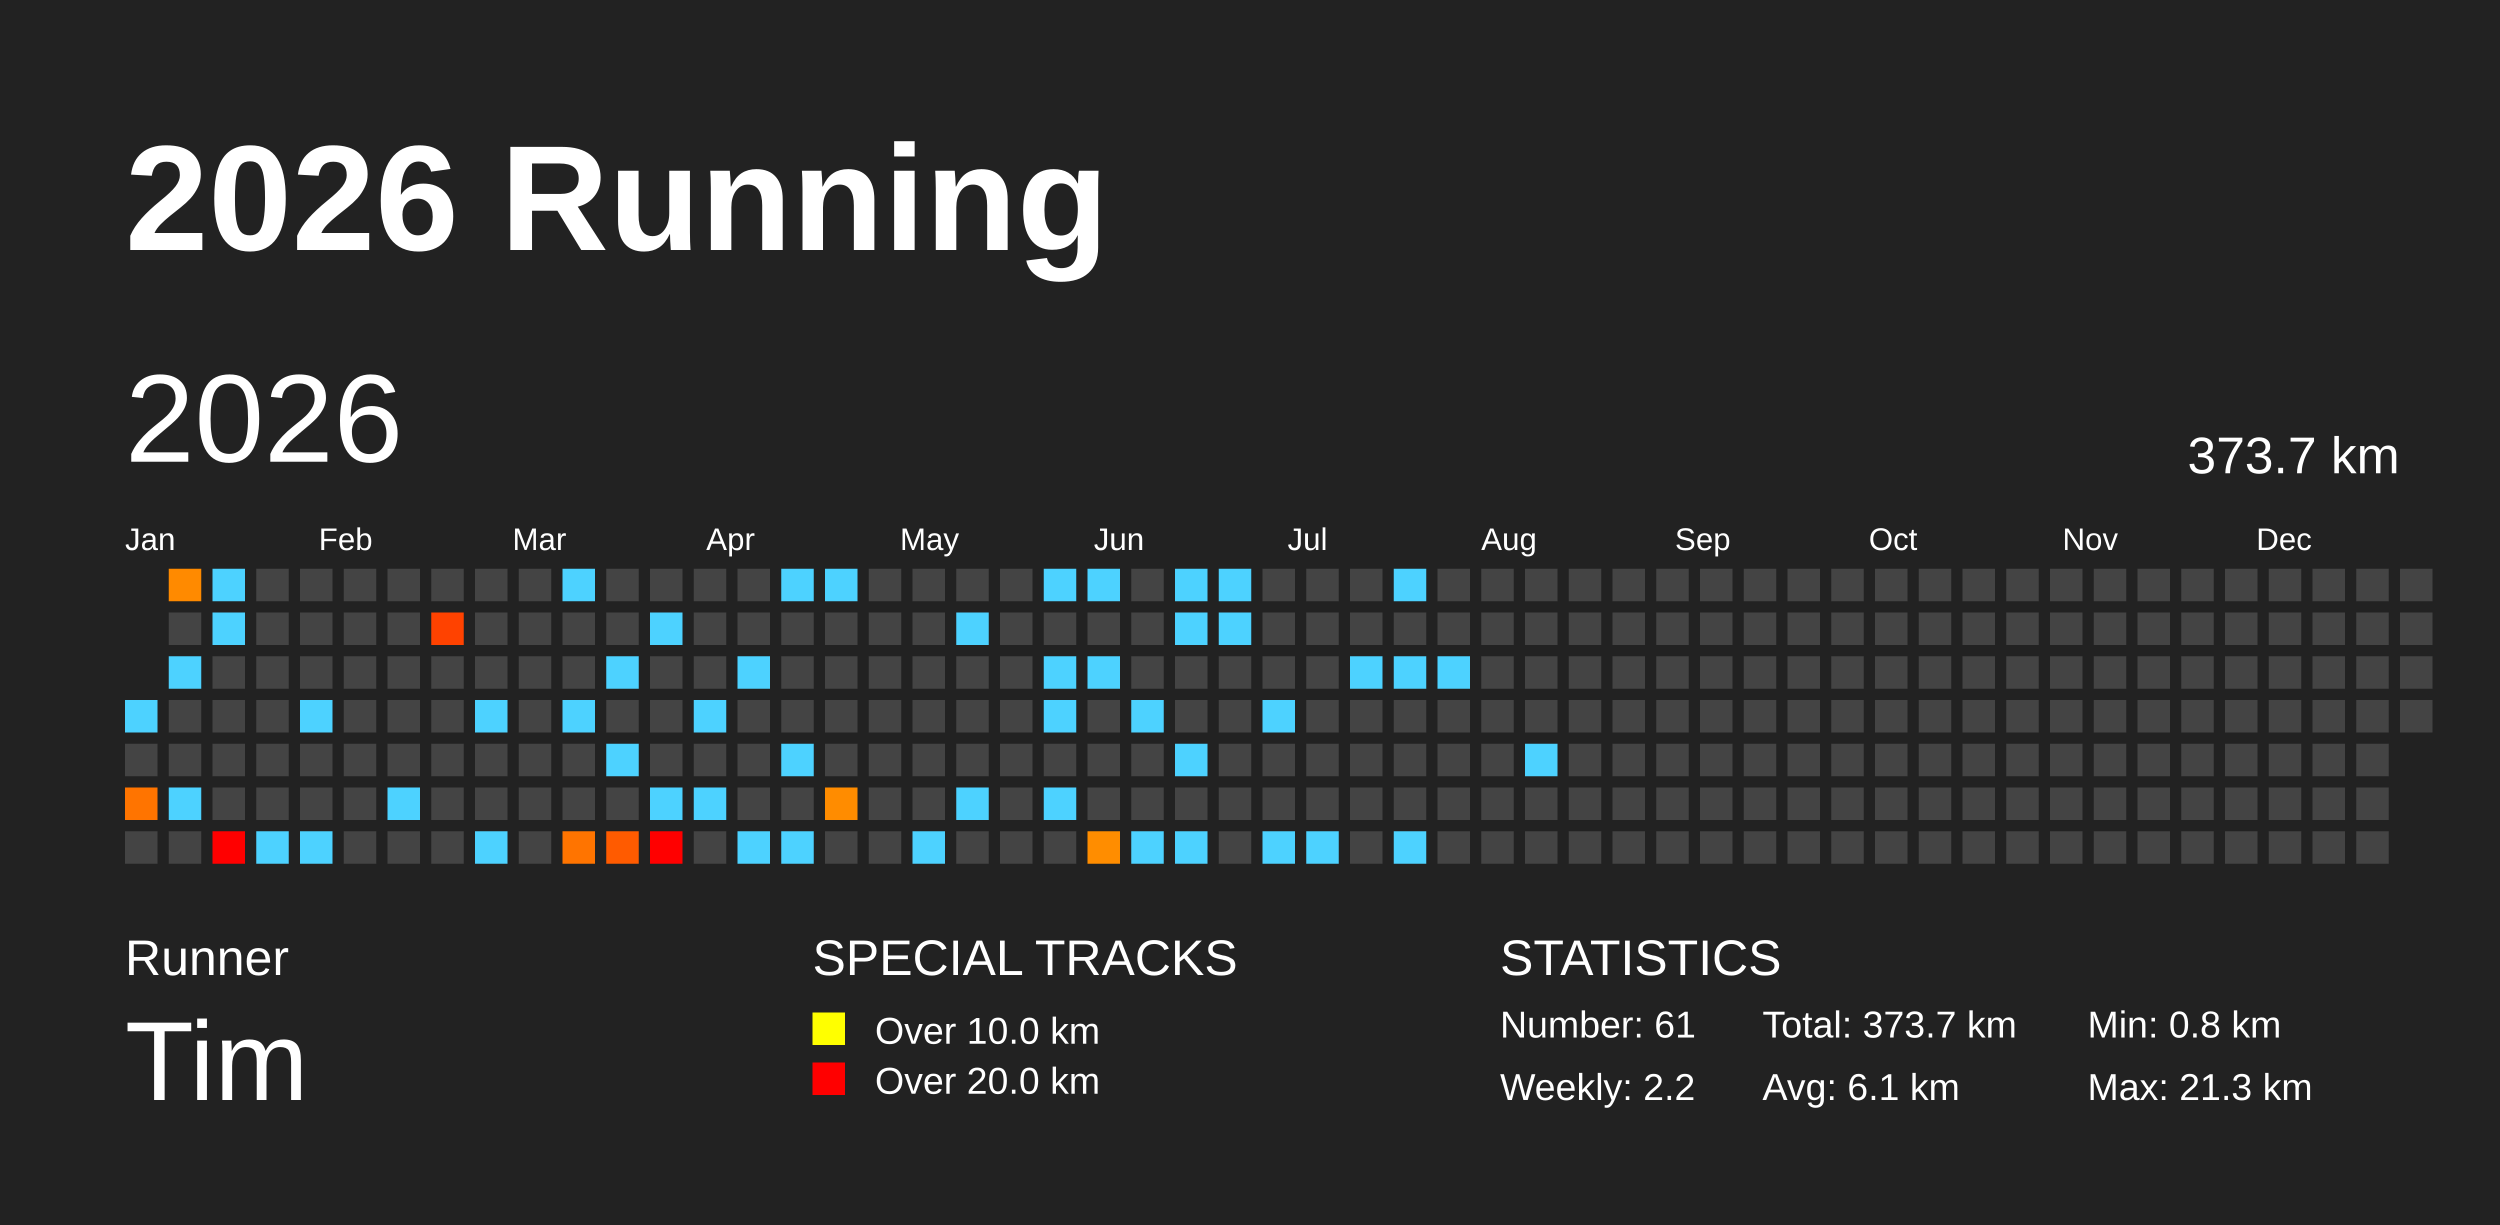
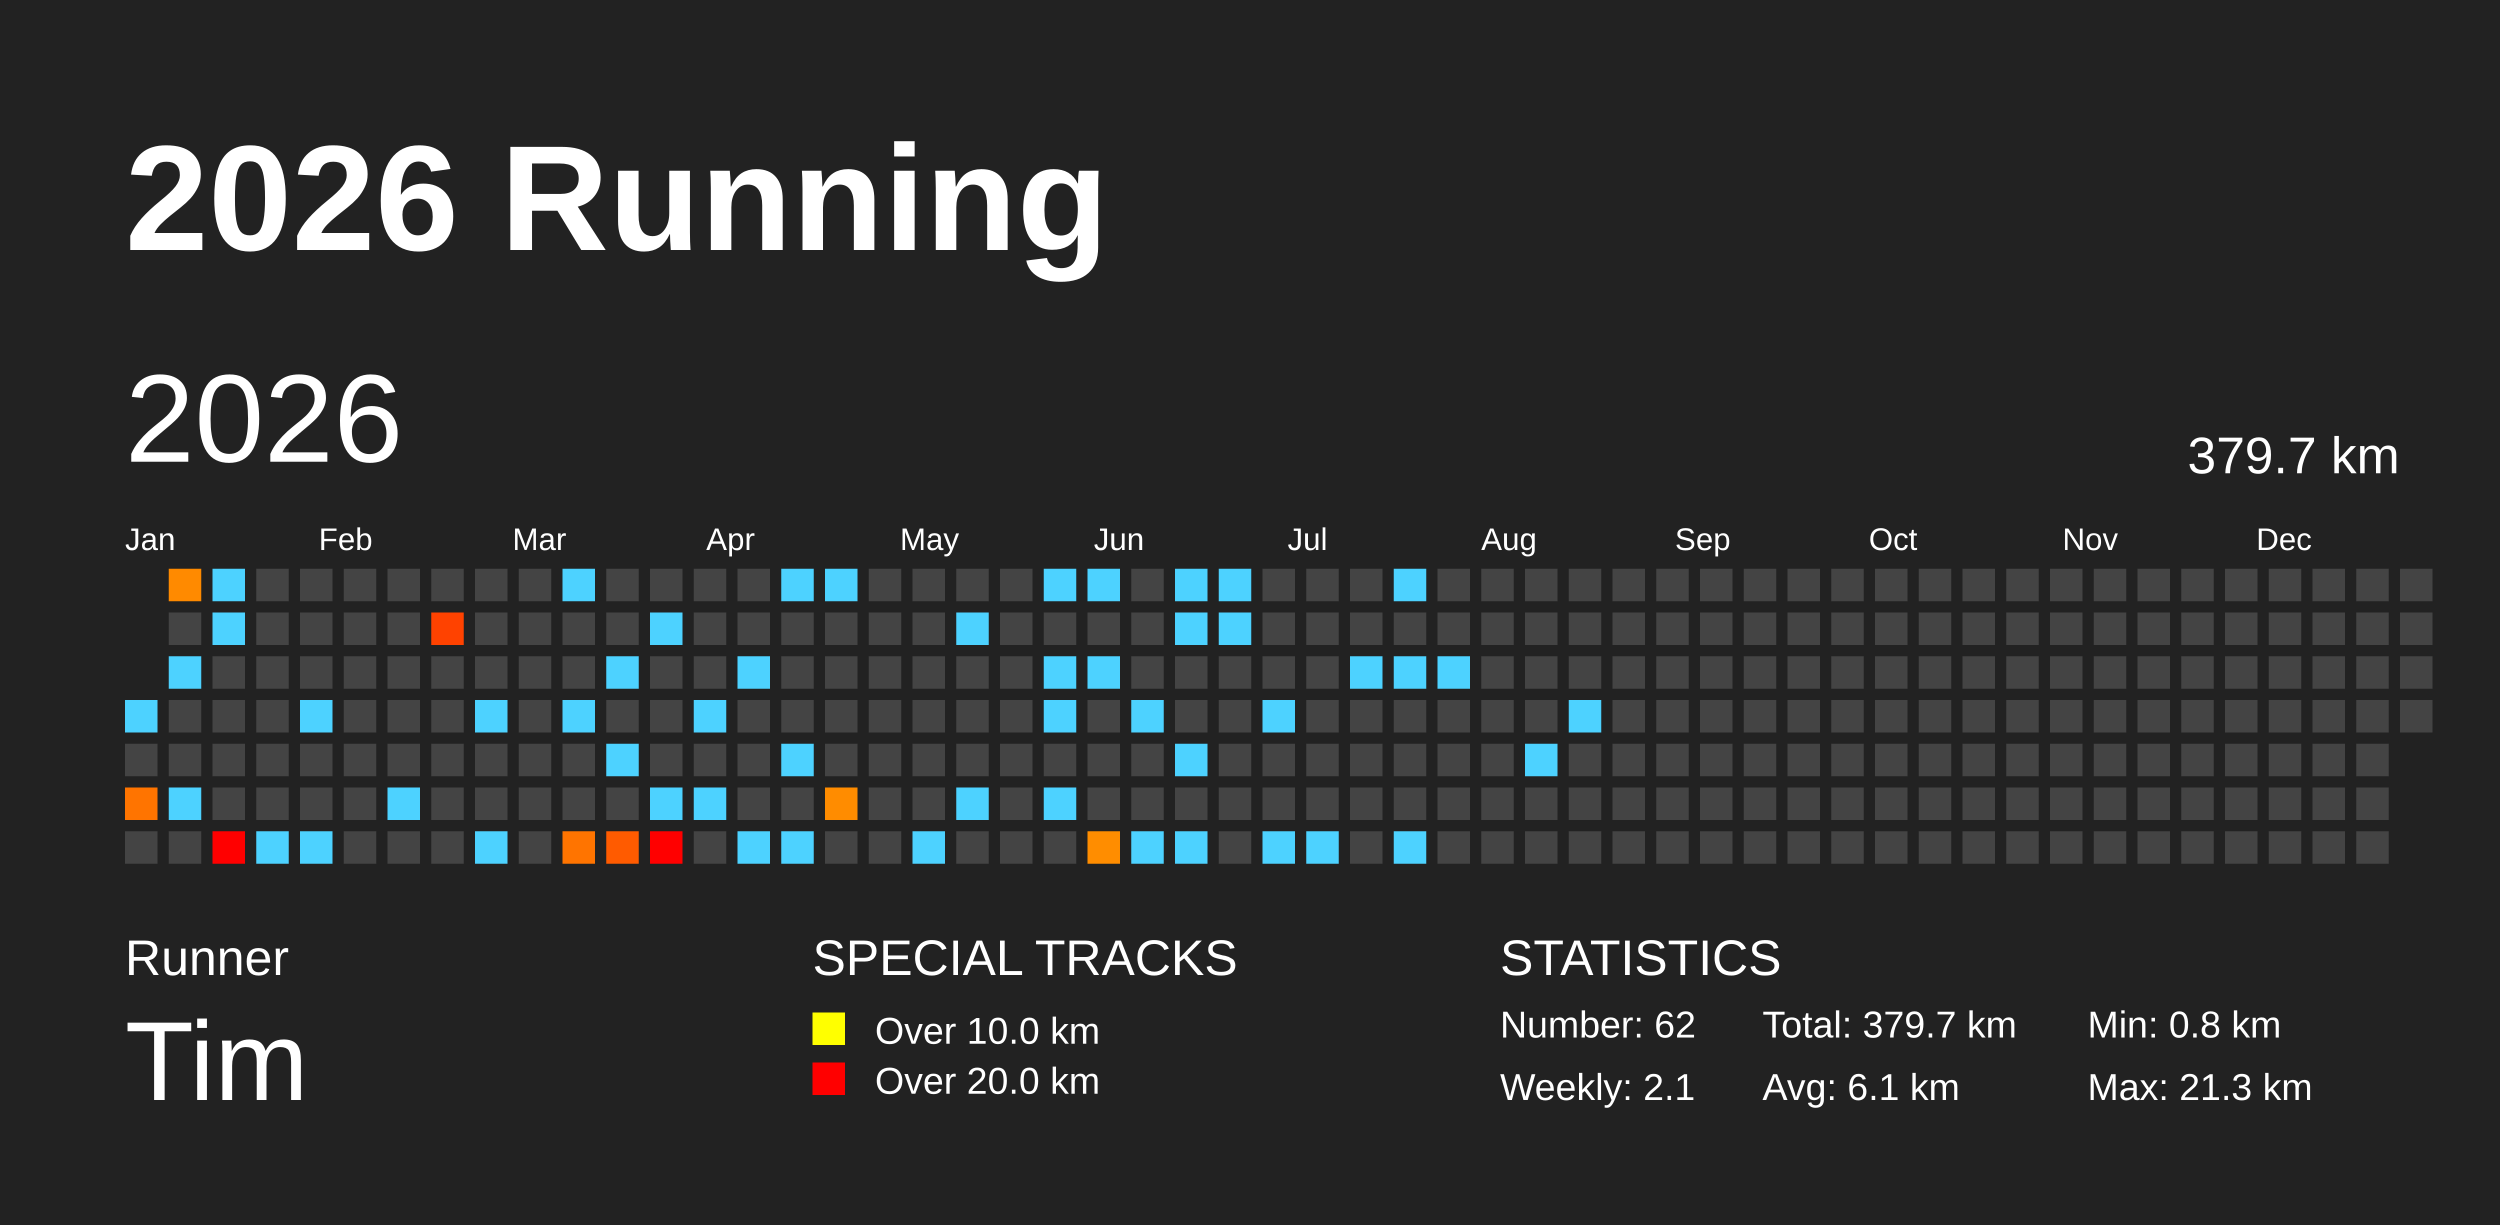
<svg xmlns="http://www.w3.org/2000/svg" baseProfile="full" height="98mm" version="1.1" viewBox="0,0,200,98" width="200mm">
  <defs />
  <rect fill="#222222" height="98" width="200" x="0" y="0" />
  <text fill="#FFFFFF" style="font-size:12px; font-family:Arial; font-weight:bold;" x="10" y="20">2026 Running</text>
  <text fill="#FFFFFF" style="font-size:4px; font-family:Arial" x="10" y="78">Runner</text>
  <text fill="#FFFFFF" style="font-size:9px; font-family:Arial" x="10" y="88">Tim</text>
  <text fill="#FFFFFF" style="font-size:4px; font-family:Arial" x="65" y="78">SPECIAL TRACKS</text>
  <rect fill="yellow" height="2.6" width="2.6" x="65" y="81" />
  <text fill="#FFFFFF" style="font-size:3px; font-family:Arial" x="70" y="83.5">Over 10.0 km</text>
  <rect fill="red" height="2.6" width="2.6" x="65" y="85" />
  <text fill="#FFFFFF" style="font-size:3px; font-family:Arial" x="70" y="87.5">Over 20.0 km</text>
  <text fill="#FFFFFF" style="font-size:4px; font-family:Arial" x="120" y="78">STATISTICS</text>
-   <text fill="#FFFFFF" style="font-size:3px; font-family:Arial" x="120" y="83">Number: 61</text>
-   <text fill="#FFFFFF" style="font-size:3px; font-family:Arial" x="120" y="88">Weekly: 2.2</text>
-   <text fill="#FFFFFF" style="font-size:3px; font-family:Arial" x="141" y="83">Total: 373.7 km</text>
+   <text fill="#FFFFFF" style="font-size:3px; font-family:Arial" x="120" y="83">Number: 62</text>
+   <text fill="#FFFFFF" style="font-size:3px; font-family:Arial" x="120" y="88">Weekly: 2.1</text>
+   <text fill="#FFFFFF" style="font-size:3px; font-family:Arial" x="141" y="83">Total: 379.7 km</text>
  <text fill="#FFFFFF" style="font-size:3px; font-family:Arial" x="141" y="88">Avg: 6.1 km</text>
  <text fill="#FFFFFF" style="font-size:3px; font-family:Arial" x="167" y="83">Min: 0.8 km</text>
  <text fill="#FFFFFF" style="font-size:3px; font-family:Arial" x="167" y="88">Max: 21.3 km</text>
  <text dominant-baseline="hanging" fill="#FFFFFF" style="font-size:10.0px; font-family:Arial;" x="10" y="30">2026</text>
-   <text dominant-baseline="hanging" fill="#FFFFFF" style="font-size:4.125px; font-family:Arial;" x="175" y="35">373.7 km</text>
+   <text dominant-baseline="hanging" fill="#FFFFFF" style="font-size:4.125px; font-family:Arial;" x="175" y="35">379.7 km</text>
  <text fill="#FFFFFF" style="font-size:2.5px; font-family:Arial" x="10.0" y="44">Jan</text>
  <text fill="#FFFFFF" style="font-size:2.5px; font-family:Arial" x="25.5" y="44">Feb</text>
  <text fill="#FFFFFF" style="font-size:2.5px; font-family:Arial" x="41.0" y="44">Mar</text>
  <text fill="#FFFFFF" style="font-size:2.5px; font-family:Arial" x="56.5" y="44">Apr</text>
  <text fill="#FFFFFF" style="font-size:2.5px; font-family:Arial" x="72.0" y="44">May</text>
  <text fill="#FFFFFF" style="font-size:2.5px; font-family:Arial" x="87.5" y="44">Jun</text>
  <text fill="#FFFFFF" style="font-size:2.5px; font-family:Arial" x="103.0" y="44">Jul</text>
  <text fill="#FFFFFF" style="font-size:2.5px; font-family:Arial" x="118.5" y="44">Aug</text>
  <text fill="#FFFFFF" style="font-size:2.5px; font-family:Arial" x="134.0" y="44">Sep</text>
  <text fill="#FFFFFF" style="font-size:2.5px; font-family:Arial" x="149.5" y="44">Oct</text>
  <text fill="#FFFFFF" style="font-size:2.5px; font-family:Arial" x="165.0" y="44">Nov</text>
  <text fill="#FFFFFF" style="font-size:2.5px; font-family:Arial" x="180.5" y="44">Dec</text>
  <rect fill="#4dd2ff" height="2.6" width="2.6" x="10.0" y="56.0" />
  <rect fill="#444444" height="2.6" width="2.6" x="10.0" y="59.5" />
  <rect fill="#ff7400" height="2.6" width="2.6" x="10.0" y="63.0" />
  <rect fill="#444444" height="2.6" width="2.6" x="10.0" y="66.5" />
  <rect fill="#ff8a00" height="2.6" width="2.6" x="13.5" y="45.5" />
  <rect fill="#444444" height="2.6" width="2.6" x="13.5" y="49.0" />
  <rect fill="#4dd2ff" height="2.6" width="2.6" x="13.5" y="52.5" />
  <rect fill="#444444" height="2.6" width="2.6" x="13.5" y="56.0" />
  <rect fill="#444444" height="2.6" width="2.6" x="13.5" y="59.5" />
  <rect fill="#4dd2ff" height="2.6" width="2.6" x="13.5" y="63.0" />
  <rect fill="#444444" height="2.6" width="2.6" x="13.5" y="66.5" />
  <rect fill="#4dd2ff" height="2.6" width="2.6" x="17.0" y="45.5" />
  <rect fill="#4dd2ff" height="2.6" width="2.6" x="17.0" y="49.0" />
  <rect fill="#444444" height="2.6" width="2.6" x="17.0" y="52.5" />
  <rect fill="#444444" height="2.6" width="2.6" x="17.0" y="56.0" />
  <rect fill="#444444" height="2.6" width="2.6" x="17.0" y="59.5" />
  <rect fill="#444444" height="2.6" width="2.6" x="17.0" y="63.0" />
  <rect fill="red" height="2.6" width="2.6" x="17.0" y="66.5" />
  <rect fill="#444444" height="2.6" width="2.6" x="20.5" y="45.5" />
  <rect fill="#444444" height="2.6" width="2.6" x="20.5" y="49.0" />
  <rect fill="#444444" height="2.6" width="2.6" x="20.5" y="52.5" />
  <rect fill="#444444" height="2.6" width="2.6" x="20.5" y="56.0" />
  <rect fill="#444444" height="2.6" width="2.6" x="20.5" y="59.5" />
  <rect fill="#444444" height="2.6" width="2.6" x="20.5" y="63.0" />
  <rect fill="#4dd2ff" height="2.6" width="2.6" x="20.5" y="66.5" />
  <rect fill="#444444" height="2.6" width="2.6" x="24.0" y="45.5" />
  <rect fill="#444444" height="2.6" width="2.6" x="24.0" y="49.0" />
  <rect fill="#444444" height="2.6" width="2.6" x="24.0" y="52.5" />
  <rect fill="#4dd2ff" height="2.6" width="2.6" x="24.0" y="56.0" />
  <rect fill="#444444" height="2.6" width="2.6" x="24.0" y="59.5" />
  <rect fill="#444444" height="2.6" width="2.6" x="24.0" y="63.0" />
  <rect fill="#4dd2ff" height="2.6" width="2.6" x="24.0" y="66.5" />
  <rect fill="#444444" height="2.6" width="2.6" x="27.5" y="45.5" />
  <rect fill="#444444" height="2.6" width="2.6" x="27.5" y="49.0" />
  <rect fill="#444444" height="2.6" width="2.6" x="27.5" y="52.5" />
  <rect fill="#444444" height="2.6" width="2.6" x="27.5" y="56.0" />
  <rect fill="#444444" height="2.6" width="2.6" x="27.5" y="59.5" />
  <rect fill="#444444" height="2.6" width="2.6" x="27.5" y="63.0" />
  <rect fill="#444444" height="2.6" width="2.6" x="27.5" y="66.5" />
  <rect fill="#444444" height="2.6" width="2.6" x="31.0" y="45.5" />
  <rect fill="#444444" height="2.6" width="2.6" x="31.0" y="49.0" />
  <rect fill="#444444" height="2.6" width="2.6" x="31.0" y="52.5" />
  <rect fill="#444444" height="2.6" width="2.6" x="31.0" y="56.0" />
  <rect fill="#444444" height="2.6" width="2.6" x="31.0" y="59.5" />
  <rect fill="#4dd2ff" height="2.6" width="2.6" x="31.0" y="63.0" />
  <rect fill="#444444" height="2.6" width="2.6" x="31.0" y="66.5" />
  <rect fill="#444444" height="2.6" width="2.6" x="34.5" y="45.5" />
  <rect fill="#ff4200" height="2.6" width="2.6" x="34.5" y="49.0" />
  <rect fill="#444444" height="2.6" width="2.6" x="34.5" y="52.5" />
  <rect fill="#444444" height="2.6" width="2.6" x="34.5" y="56.0" />
  <rect fill="#444444" height="2.6" width="2.6" x="34.5" y="59.5" />
  <rect fill="#444444" height="2.6" width="2.6" x="34.5" y="63.0" />
  <rect fill="#444444" height="2.6" width="2.6" x="34.5" y="66.5" />
  <rect fill="#444444" height="2.6" width="2.6" x="38.0" y="45.5" />
  <rect fill="#444444" height="2.6" width="2.6" x="38.0" y="49.0" />
  <rect fill="#444444" height="2.6" width="2.6" x="38.0" y="52.5" />
  <rect fill="#4dd2ff" height="2.6" width="2.6" x="38.0" y="56.0" />
  <rect fill="#444444" height="2.6" width="2.6" x="38.0" y="59.5" />
  <rect fill="#444444" height="2.6" width="2.6" x="38.0" y="63.0" />
  <rect fill="#4dd2ff" height="2.6" width="2.6" x="38.0" y="66.5" />
  <rect fill="#444444" height="2.6" width="2.6" x="41.5" y="45.5" />
  <rect fill="#444444" height="2.6" width="2.6" x="41.5" y="49.0" />
  <rect fill="#444444" height="2.6" width="2.6" x="41.5" y="52.5" />
  <rect fill="#444444" height="2.6" width="2.6" x="41.5" y="56.0" />
  <rect fill="#444444" height="2.6" width="2.6" x="41.5" y="59.5" />
  <rect fill="#444444" height="2.6" width="2.6" x="41.5" y="63.0" />
  <rect fill="#444444" height="2.6" width="2.6" x="41.5" y="66.5" />
  <rect fill="#4dd2ff" height="2.6" width="2.6" x="45.0" y="45.5" />
  <rect fill="#444444" height="2.6" width="2.6" x="45.0" y="49.0" />
  <rect fill="#444444" height="2.6" width="2.6" x="45.0" y="52.5" />
  <rect fill="#4dd2ff" height="2.6" width="2.6" x="45.0" y="56.0" />
  <rect fill="#444444" height="2.6" width="2.6" x="45.0" y="59.5" />
  <rect fill="#444444" height="2.6" width="2.6" x="45.0" y="63.0" />
  <rect fill="#ff7400" height="2.6" width="2.6" x="45.0" y="66.5" />
  <rect fill="#444444" height="2.6" width="2.6" x="48.5" y="45.5" />
  <rect fill="#444444" height="2.6" width="2.6" x="48.5" y="49.0" />
  <rect fill="#4dd2ff" height="2.6" width="2.6" x="48.5" y="52.5" />
  <rect fill="#444444" height="2.6" width="2.6" x="48.5" y="56.0" />
  <rect fill="#4dd2ff" height="2.6" width="2.6" x="48.5" y="59.5" />
  <rect fill="#444444" height="2.6" width="2.6" x="48.5" y="63.0" />
  <rect fill="#ff5b00" height="2.6" width="2.6" x="48.5" y="66.5" />
  <rect fill="#444444" height="2.6" width="2.6" x="52.0" y="45.5" />
  <rect fill="#4dd2ff" height="2.6" width="2.6" x="52.0" y="49.0" />
  <rect fill="#444444" height="2.6" width="2.6" x="52.0" y="52.5" />
  <rect fill="#444444" height="2.6" width="2.6" x="52.0" y="56.0" />
  <rect fill="#444444" height="2.6" width="2.6" x="52.0" y="59.5" />
  <rect fill="#4dd2ff" height="2.6" width="2.6" x="52.0" y="63.0" />
  <rect fill="red" height="2.6" width="2.6" x="52.0" y="66.5" />
  <rect fill="#444444" height="2.6" width="2.6" x="55.5" y="45.5" />
  <rect fill="#444444" height="2.6" width="2.6" x="55.5" y="49.0" />
  <rect fill="#444444" height="2.6" width="2.6" x="55.5" y="52.5" />
  <rect fill="#4dd2ff" height="2.6" width="2.6" x="55.5" y="56.0" />
  <rect fill="#444444" height="2.6" width="2.6" x="55.5" y="59.5" />
  <rect fill="#4dd2ff" height="2.6" width="2.6" x="55.5" y="63.0" />
  <rect fill="#444444" height="2.6" width="2.6" x="55.5" y="66.5" />
  <rect fill="#444444" height="2.6" width="2.6" x="59.0" y="45.5" />
  <rect fill="#444444" height="2.6" width="2.6" x="59.0" y="49.0" />
  <rect fill="#4dd2ff" height="2.6" width="2.6" x="59.0" y="52.5" />
  <rect fill="#444444" height="2.6" width="2.6" x="59.0" y="56.0" />
  <rect fill="#444444" height="2.6" width="2.6" x="59.0" y="59.5" />
  <rect fill="#444444" height="2.6" width="2.6" x="59.0" y="63.0" />
  <rect fill="#4dd2ff" height="2.6" width="2.6" x="59.0" y="66.5" />
  <rect fill="#4dd2ff" height="2.6" width="2.6" x="62.5" y="45.5" />
  <rect fill="#444444" height="2.6" width="2.6" x="62.5" y="49.0" />
  <rect fill="#444444" height="2.6" width="2.6" x="62.5" y="52.5" />
  <rect fill="#444444" height="2.6" width="2.6" x="62.5" y="56.0" />
  <rect fill="#4dd2ff" height="2.6" width="2.6" x="62.5" y="59.5" />
  <rect fill="#444444" height="2.6" width="2.6" x="62.5" y="63.0" />
  <rect fill="#4dd2ff" height="2.6" width="2.6" x="62.5" y="66.5" />
  <rect fill="#4dd2ff" height="2.6" width="2.6" x="66.0" y="45.5" />
  <rect fill="#444444" height="2.6" width="2.6" x="66.0" y="49.0" />
  <rect fill="#444444" height="2.6" width="2.6" x="66.0" y="52.5" />
  <rect fill="#444444" height="2.6" width="2.6" x="66.0" y="56.0" />
  <rect fill="#444444" height="2.6" width="2.6" x="66.0" y="59.5" />
  <rect fill="#ff8c00" height="2.6" width="2.6" x="66.0" y="63.0" />
  <rect fill="#444444" height="2.6" width="2.6" x="66.0" y="66.5" />
  <rect fill="#444444" height="2.6" width="2.6" x="69.5" y="45.5" />
  <rect fill="#444444" height="2.6" width="2.6" x="69.5" y="49.0" />
  <rect fill="#444444" height="2.6" width="2.6" x="69.5" y="52.5" />
  <rect fill="#444444" height="2.6" width="2.6" x="69.5" y="56.0" />
  <rect fill="#444444" height="2.6" width="2.6" x="69.5" y="59.5" />
  <rect fill="#444444" height="2.6" width="2.6" x="69.5" y="63.0" />
  <rect fill="#444444" height="2.6" width="2.6" x="69.5" y="66.5" />
  <rect fill="#444444" height="2.6" width="2.6" x="73.0" y="45.5" />
  <rect fill="#444444" height="2.6" width="2.6" x="73.0" y="49.0" />
  <rect fill="#444444" height="2.6" width="2.6" x="73.0" y="52.5" />
  <rect fill="#444444" height="2.6" width="2.6" x="73.0" y="56.0" />
  <rect fill="#444444" height="2.6" width="2.6" x="73.0" y="59.5" />
  <rect fill="#444444" height="2.6" width="2.6" x="73.0" y="63.0" />
  <rect fill="#4dd2ff" height="2.6" width="2.6" x="73.0" y="66.5" />
  <rect fill="#444444" height="2.6" width="2.6" x="76.5" y="45.5" />
  <rect fill="#4dd2ff" height="2.6" width="2.6" x="76.5" y="49.0" />
  <rect fill="#444444" height="2.6" width="2.6" x="76.5" y="52.5" />
  <rect fill="#444444" height="2.6" width="2.6" x="76.5" y="56.0" />
  <rect fill="#444444" height="2.6" width="2.6" x="76.5" y="59.5" />
  <rect fill="#4dd2ff" height="2.6" width="2.6" x="76.5" y="63.0" />
  <rect fill="#444444" height="2.6" width="2.6" x="76.5" y="66.5" />
  <rect fill="#444444" height="2.6" width="2.6" x="80.0" y="45.5" />
  <rect fill="#444444" height="2.6" width="2.6" x="80.0" y="49.0" />
  <rect fill="#444444" height="2.6" width="2.6" x="80.0" y="52.5" />
  <rect fill="#444444" height="2.6" width="2.6" x="80.0" y="56.0" />
  <rect fill="#444444" height="2.6" width="2.6" x="80.0" y="59.5" />
  <rect fill="#444444" height="2.6" width="2.6" x="80.0" y="63.0" />
  <rect fill="#444444" height="2.6" width="2.6" x="80.0" y="66.5" />
  <rect fill="#4dd2ff" height="2.6" width="2.6" x="83.5" y="45.5" />
  <rect fill="#444444" height="2.6" width="2.6" x="83.5" y="49.0" />
  <rect fill="#4dd2ff" height="2.6" width="2.6" x="83.5" y="52.5" />
  <rect fill="#4dd2ff" height="2.6" width="2.6" x="83.5" y="56.0" />
  <rect fill="#444444" height="2.6" width="2.6" x="83.5" y="59.5" />
  <rect fill="#4dd2ff" height="2.6" width="2.6" x="83.5" y="63.0" />
  <rect fill="#444444" height="2.6" width="2.6" x="83.5" y="66.5" />
  <rect fill="#4dd2ff" height="2.6" width="2.6" x="87.0" y="45.5" />
  <rect fill="#444444" height="2.6" width="2.6" x="87.0" y="49.0" />
  <rect fill="#4dd2ff" height="2.6" width="2.6" x="87.0" y="52.5" />
  <rect fill="#444444" height="2.6" width="2.6" x="87.0" y="56.0" />
  <rect fill="#444444" height="2.6" width="2.6" x="87.0" y="59.5" />
  <rect fill="#444444" height="2.6" width="2.6" x="87.0" y="63.0" />
  <rect fill="#ff8d00" height="2.6" width="2.6" x="87.0" y="66.5" />
  <rect fill="#444444" height="2.6" width="2.6" x="90.5" y="45.5" />
  <rect fill="#444444" height="2.6" width="2.6" x="90.5" y="49.0" />
  <rect fill="#444444" height="2.6" width="2.6" x="90.5" y="52.5" />
  <rect fill="#4dd2ff" height="2.6" width="2.6" x="90.5" y="56.0" />
  <rect fill="#444444" height="2.6" width="2.6" x="90.5" y="59.5" />
  <rect fill="#444444" height="2.6" width="2.6" x="90.5" y="63.0" />
  <rect fill="#4dd2ff" height="2.6" width="2.6" x="90.5" y="66.5" />
  <rect fill="#4dd2ff" height="2.6" width="2.6" x="94.0" y="45.5" />
  <rect fill="#4dd2ff" height="2.6" width="2.6" x="94.0" y="49.0" />
  <rect fill="#444444" height="2.6" width="2.6" x="94.0" y="52.5" />
  <rect fill="#444444" height="2.6" width="2.6" x="94.0" y="56.0" />
  <rect fill="#4dd2ff" height="2.6" width="2.6" x="94.0" y="59.5" />
  <rect fill="#444444" height="2.6" width="2.6" x="94.0" y="63.0" />
  <rect fill="#4dd2ff" height="2.6" width="2.6" x="94.0" y="66.5" />
  <rect fill="#4dd2ff" height="2.6" width="2.6" x="97.5" y="45.5" />
  <rect fill="#4dd2ff" height="2.6" width="2.6" x="97.5" y="49.0" />
  <rect fill="#444444" height="2.6" width="2.6" x="97.5" y="52.5" />
  <rect fill="#444444" height="2.6" width="2.6" x="97.5" y="56.0" />
  <rect fill="#444444" height="2.6" width="2.6" x="97.5" y="59.5" />
  <rect fill="#444444" height="2.6" width="2.6" x="97.5" y="63.0" />
  <rect fill="#444444" height="2.6" width="2.6" x="97.5" y="66.5" />
  <rect fill="#444444" height="2.6" width="2.6" x="101.0" y="45.5" />
  <rect fill="#444444" height="2.6" width="2.6" x="101.0" y="49.0" />
  <rect fill="#444444" height="2.6" width="2.6" x="101.0" y="52.5" />
  <rect fill="#4dd2ff" height="2.6" width="2.6" x="101.0" y="56.0" />
  <rect fill="#444444" height="2.6" width="2.6" x="101.0" y="59.5" />
  <rect fill="#444444" height="2.6" width="2.6" x="101.0" y="63.0" />
  <rect fill="#4dd2ff" height="2.6" width="2.6" x="101.0" y="66.5" />
  <rect fill="#444444" height="2.6" width="2.6" x="104.5" y="45.5" />
  <rect fill="#444444" height="2.6" width="2.6" x="104.5" y="49.0" />
  <rect fill="#444444" height="2.6" width="2.6" x="104.5" y="52.5" />
  <rect fill="#444444" height="2.6" width="2.6" x="104.5" y="56.0" />
  <rect fill="#444444" height="2.6" width="2.6" x="104.5" y="59.5" />
  <rect fill="#444444" height="2.6" width="2.6" x="104.5" y="63.0" />
  <rect fill="#4dd2ff" height="2.6" width="2.6" x="104.5" y="66.5" />
  <rect fill="#444444" height="2.6" width="2.6" x="108.0" y="45.5" />
  <rect fill="#444444" height="2.6" width="2.6" x="108.0" y="49.0" />
  <rect fill="#4dd2ff" height="2.6" width="2.6" x="108.0" y="52.5" />
  <rect fill="#444444" height="2.6" width="2.6" x="108.0" y="56.0" />
  <rect fill="#444444" height="2.6" width="2.6" x="108.0" y="59.5" />
  <rect fill="#444444" height="2.6" width="2.6" x="108.0" y="63.0" />
  <rect fill="#444444" height="2.6" width="2.6" x="108.0" y="66.5" />
  <rect fill="#4dd2ff" height="2.6" width="2.6" x="111.5" y="45.5" />
  <rect fill="#444444" height="2.6" width="2.6" x="111.5" y="49.0" />
  <rect fill="#4dd2ff" height="2.6" width="2.6" x="111.5" y="52.5" />
  <rect fill="#444444" height="2.6" width="2.6" x="111.5" y="56.0" />
  <rect fill="#444444" height="2.6" width="2.6" x="111.5" y="59.5" />
  <rect fill="#444444" height="2.6" width="2.6" x="111.5" y="63.0" />
  <rect fill="#4dd2ff" height="2.6" width="2.6" x="111.5" y="66.5" />
  <rect fill="#444444" height="2.6" width="2.6" x="115.0" y="45.5" />
  <rect fill="#444444" height="2.6" width="2.6" x="115.0" y="49.0" />
  <rect fill="#4dd2ff" height="2.6" width="2.6" x="115.0" y="52.5" />
  <rect fill="#444444" height="2.6" width="2.6" x="115.0" y="56.0" />
  <rect fill="#444444" height="2.6" width="2.6" x="115.0" y="59.5" />
  <rect fill="#444444" height="2.6" width="2.6" x="115.0" y="63.0" />
  <rect fill="#444444" height="2.6" width="2.6" x="115.0" y="66.5" />
  <rect fill="#444444" height="2.6" width="2.6" x="118.5" y="45.5" />
  <rect fill="#444444" height="2.6" width="2.6" x="118.5" y="49.0" />
  <rect fill="#444444" height="2.6" width="2.6" x="118.5" y="52.5" />
  <rect fill="#444444" height="2.6" width="2.6" x="118.5" y="56.0" />
  <rect fill="#444444" height="2.6" width="2.6" x="118.5" y="59.5" />
  <rect fill="#444444" height="2.6" width="2.6" x="118.5" y="63.0" />
  <rect fill="#444444" height="2.6" width="2.6" x="118.5" y="66.5" />
  <rect fill="#444444" height="2.6" width="2.6" x="122.0" y="45.5" />
  <rect fill="#444444" height="2.6" width="2.6" x="122.0" y="49.0" />
  <rect fill="#444444" height="2.6" width="2.6" x="122.0" y="52.5" />
  <rect fill="#444444" height="2.6" width="2.6" x="122.0" y="56.0" />
  <rect fill="#4dd2ff" height="2.6" width="2.6" x="122.0" y="59.5" />
  <rect fill="#444444" height="2.6" width="2.6" x="122.0" y="63.0" />
  <rect fill="#444444" height="2.6" width="2.6" x="122.0" y="66.5" />
  <rect fill="#444444" height="2.6" width="2.6" x="125.5" y="45.5" />
  <rect fill="#444444" height="2.6" width="2.6" x="125.5" y="49.0" />
  <rect fill="#444444" height="2.6" width="2.6" x="125.5" y="52.5" />
-   <rect fill="#444444" height="2.6" width="2.6" x="125.5" y="56.0" />
+   <rect fill="#4dd2ff" height="2.6" width="2.6" x="125.5" y="56.0" />
  <rect fill="#444444" height="2.6" width="2.6" x="125.5" y="59.5" />
  <rect fill="#444444" height="2.6" width="2.6" x="125.5" y="63.0" />
  <rect fill="#444444" height="2.6" width="2.6" x="125.5" y="66.5" />
  <rect fill="#444444" height="2.6" width="2.6" x="129.0" y="45.5" />
  <rect fill="#444444" height="2.6" width="2.6" x="129.0" y="49.0" />
  <rect fill="#444444" height="2.6" width="2.6" x="129.0" y="52.5" />
  <rect fill="#444444" height="2.6" width="2.6" x="129.0" y="56.0" />
  <rect fill="#444444" height="2.6" width="2.6" x="129.0" y="59.5" />
  <rect fill="#444444" height="2.6" width="2.6" x="129.0" y="63.0" />
  <rect fill="#444444" height="2.6" width="2.6" x="129.0" y="66.5" />
  <rect fill="#444444" height="2.6" width="2.6" x="132.5" y="45.5" />
  <rect fill="#444444" height="2.6" width="2.6" x="132.5" y="49.0" />
  <rect fill="#444444" height="2.6" width="2.6" x="132.5" y="52.5" />
  <rect fill="#444444" height="2.6" width="2.6" x="132.5" y="56.0" />
  <rect fill="#444444" height="2.6" width="2.6" x="132.5" y="59.5" />
  <rect fill="#444444" height="2.6" width="2.6" x="132.5" y="63.0" />
  <rect fill="#444444" height="2.6" width="2.6" x="132.5" y="66.5" />
  <rect fill="#444444" height="2.6" width="2.6" x="136.0" y="45.5" />
  <rect fill="#444444" height="2.6" width="2.6" x="136.0" y="49.0" />
  <rect fill="#444444" height="2.6" width="2.6" x="136.0" y="52.5" />
  <rect fill="#444444" height="2.6" width="2.6" x="136.0" y="56.0" />
  <rect fill="#444444" height="2.6" width="2.6" x="136.0" y="59.5" />
  <rect fill="#444444" height="2.6" width="2.6" x="136.0" y="63.0" />
  <rect fill="#444444" height="2.6" width="2.6" x="136.0" y="66.5" />
  <rect fill="#444444" height="2.6" width="2.6" x="139.5" y="45.5" />
  <rect fill="#444444" height="2.6" width="2.6" x="139.5" y="49.0" />
  <rect fill="#444444" height="2.6" width="2.6" x="139.5" y="52.5" />
  <rect fill="#444444" height="2.6" width="2.6" x="139.5" y="56.0" />
  <rect fill="#444444" height="2.6" width="2.6" x="139.5" y="59.5" />
  <rect fill="#444444" height="2.6" width="2.6" x="139.5" y="63.0" />
  <rect fill="#444444" height="2.6" width="2.6" x="139.5" y="66.5" />
  <rect fill="#444444" height="2.6" width="2.6" x="143.0" y="45.5" />
  <rect fill="#444444" height="2.6" width="2.6" x="143.0" y="49.0" />
  <rect fill="#444444" height="2.6" width="2.6" x="143.0" y="52.5" />
  <rect fill="#444444" height="2.6" width="2.6" x="143.0" y="56.0" />
  <rect fill="#444444" height="2.6" width="2.6" x="143.0" y="59.5" />
  <rect fill="#444444" height="2.6" width="2.6" x="143.0" y="63.0" />
  <rect fill="#444444" height="2.6" width="2.6" x="143.0" y="66.5" />
  <rect fill="#444444" height="2.6" width="2.6" x="146.5" y="45.5" />
  <rect fill="#444444" height="2.6" width="2.6" x="146.5" y="49.0" />
  <rect fill="#444444" height="2.6" width="2.6" x="146.5" y="52.5" />
  <rect fill="#444444" height="2.6" width="2.6" x="146.5" y="56.0" />
  <rect fill="#444444" height="2.6" width="2.6" x="146.5" y="59.5" />
  <rect fill="#444444" height="2.6" width="2.6" x="146.5" y="63.0" />
  <rect fill="#444444" height="2.6" width="2.6" x="146.5" y="66.5" />
  <rect fill="#444444" height="2.6" width="2.6" x="150.0" y="45.5" />
  <rect fill="#444444" height="2.6" width="2.6" x="150.0" y="49.0" />
  <rect fill="#444444" height="2.6" width="2.6" x="150.0" y="52.5" />
  <rect fill="#444444" height="2.6" width="2.6" x="150.0" y="56.0" />
  <rect fill="#444444" height="2.6" width="2.6" x="150.0" y="59.5" />
  <rect fill="#444444" height="2.6" width="2.6" x="150.0" y="63.0" />
  <rect fill="#444444" height="2.6" width="2.6" x="150.0" y="66.5" />
  <rect fill="#444444" height="2.6" width="2.6" x="153.5" y="45.5" />
  <rect fill="#444444" height="2.6" width="2.6" x="153.5" y="49.0" />
  <rect fill="#444444" height="2.6" width="2.6" x="153.5" y="52.5" />
  <rect fill="#444444" height="2.6" width="2.6" x="153.5" y="56.0" />
  <rect fill="#444444" height="2.6" width="2.6" x="153.5" y="59.5" />
  <rect fill="#444444" height="2.6" width="2.6" x="153.5" y="63.0" />
  <rect fill="#444444" height="2.6" width="2.6" x="153.5" y="66.5" />
  <rect fill="#444444" height="2.6" width="2.6" x="157.0" y="45.5" />
  <rect fill="#444444" height="2.6" width="2.6" x="157.0" y="49.0" />
  <rect fill="#444444" height="2.6" width="2.6" x="157.0" y="52.5" />
  <rect fill="#444444" height="2.6" width="2.6" x="157.0" y="56.0" />
  <rect fill="#444444" height="2.6" width="2.6" x="157.0" y="59.5" />
  <rect fill="#444444" height="2.6" width="2.6" x="157.0" y="63.0" />
  <rect fill="#444444" height="2.6" width="2.6" x="157.0" y="66.5" />
  <rect fill="#444444" height="2.6" width="2.6" x="160.5" y="45.5" />
  <rect fill="#444444" height="2.6" width="2.6" x="160.5" y="49.0" />
  <rect fill="#444444" height="2.6" width="2.6" x="160.5" y="52.5" />
  <rect fill="#444444" height="2.6" width="2.6" x="160.5" y="56.0" />
  <rect fill="#444444" height="2.6" width="2.6" x="160.5" y="59.5" />
  <rect fill="#444444" height="2.6" width="2.6" x="160.5" y="63.0" />
  <rect fill="#444444" height="2.6" width="2.6" x="160.5" y="66.5" />
  <rect fill="#444444" height="2.6" width="2.6" x="164.0" y="45.5" />
  <rect fill="#444444" height="2.6" width="2.6" x="164.0" y="49.0" />
  <rect fill="#444444" height="2.6" width="2.6" x="164.0" y="52.5" />
  <rect fill="#444444" height="2.6" width="2.6" x="164.0" y="56.0" />
  <rect fill="#444444" height="2.6" width="2.6" x="164.0" y="59.5" />
  <rect fill="#444444" height="2.6" width="2.6" x="164.0" y="63.0" />
  <rect fill="#444444" height="2.6" width="2.6" x="164.0" y="66.5" />
  <rect fill="#444444" height="2.6" width="2.6" x="167.5" y="45.5" />
  <rect fill="#444444" height="2.6" width="2.6" x="167.5" y="49.0" />
  <rect fill="#444444" height="2.6" width="2.6" x="167.5" y="52.5" />
  <rect fill="#444444" height="2.6" width="2.6" x="167.5" y="56.0" />
  <rect fill="#444444" height="2.6" width="2.6" x="167.5" y="59.5" />
  <rect fill="#444444" height="2.6" width="2.6" x="167.5" y="63.0" />
  <rect fill="#444444" height="2.6" width="2.6" x="167.5" y="66.5" />
  <rect fill="#444444" height="2.6" width="2.6" x="171.0" y="45.5" />
  <rect fill="#444444" height="2.6" width="2.6" x="171.0" y="49.0" />
  <rect fill="#444444" height="2.6" width="2.6" x="171.0" y="52.5" />
  <rect fill="#444444" height="2.6" width="2.6" x="171.0" y="56.0" />
  <rect fill="#444444" height="2.6" width="2.6" x="171.0" y="59.5" />
  <rect fill="#444444" height="2.6" width="2.6" x="171.0" y="63.0" />
  <rect fill="#444444" height="2.6" width="2.6" x="171.0" y="66.5" />
  <rect fill="#444444" height="2.6" width="2.6" x="174.5" y="45.5" />
  <rect fill="#444444" height="2.6" width="2.6" x="174.5" y="49.0" />
  <rect fill="#444444" height="2.6" width="2.6" x="174.5" y="52.5" />
  <rect fill="#444444" height="2.6" width="2.6" x="174.5" y="56.0" />
  <rect fill="#444444" height="2.6" width="2.6" x="174.5" y="59.5" />
  <rect fill="#444444" height="2.6" width="2.6" x="174.5" y="63.0" />
  <rect fill="#444444" height="2.6" width="2.6" x="174.5" y="66.5" />
  <rect fill="#444444" height="2.6" width="2.6" x="178.0" y="45.5" />
  <rect fill="#444444" height="2.6" width="2.6" x="178.0" y="49.0" />
  <rect fill="#444444" height="2.6" width="2.6" x="178.0" y="52.5" />
  <rect fill="#444444" height="2.6" width="2.6" x="178.0" y="56.0" />
  <rect fill="#444444" height="2.6" width="2.6" x="178.0" y="59.5" />
  <rect fill="#444444" height="2.6" width="2.6" x="178.0" y="63.0" />
  <rect fill="#444444" height="2.6" width="2.6" x="178.0" y="66.5" />
  <rect fill="#444444" height="2.6" width="2.6" x="181.5" y="45.5" />
  <rect fill="#444444" height="2.6" width="2.6" x="181.5" y="49.0" />
  <rect fill="#444444" height="2.6" width="2.6" x="181.5" y="52.5" />
  <rect fill="#444444" height="2.6" width="2.6" x="181.5" y="56.0" />
  <rect fill="#444444" height="2.6" width="2.6" x="181.5" y="59.5" />
  <rect fill="#444444" height="2.6" width="2.6" x="181.5" y="63.0" />
  <rect fill="#444444" height="2.6" width="2.6" x="181.5" y="66.5" />
  <rect fill="#444444" height="2.6" width="2.6" x="185.0" y="45.5" />
  <rect fill="#444444" height="2.6" width="2.6" x="185.0" y="49.0" />
  <rect fill="#444444" height="2.6" width="2.6" x="185.0" y="52.5" />
  <rect fill="#444444" height="2.6" width="2.6" x="185.0" y="56.0" />
  <rect fill="#444444" height="2.6" width="2.6" x="185.0" y="59.5" />
  <rect fill="#444444" height="2.6" width="2.6" x="185.0" y="63.0" />
  <rect fill="#444444" height="2.6" width="2.6" x="185.0" y="66.5" />
  <rect fill="#444444" height="2.6" width="2.6" x="188.5" y="45.5" />
  <rect fill="#444444" height="2.6" width="2.6" x="188.5" y="49.0" />
  <rect fill="#444444" height="2.6" width="2.6" x="188.5" y="52.5" />
  <rect fill="#444444" height="2.6" width="2.6" x="188.5" y="56.0" />
  <rect fill="#444444" height="2.6" width="2.6" x="188.5" y="59.5" />
  <rect fill="#444444" height="2.6" width="2.6" x="188.5" y="63.0" />
  <rect fill="#444444" height="2.6" width="2.6" x="188.5" y="66.5" />
  <rect fill="#444444" height="2.6" width="2.6" x="192.0" y="45.5" />
  <rect fill="#444444" height="2.6" width="2.6" x="192.0" y="49.0" />
  <rect fill="#444444" height="2.6" width="2.6" x="192.0" y="52.5" />
  <rect fill="#444444" height="2.6" width="2.6" x="192.0" y="56.0" />
</svg>
